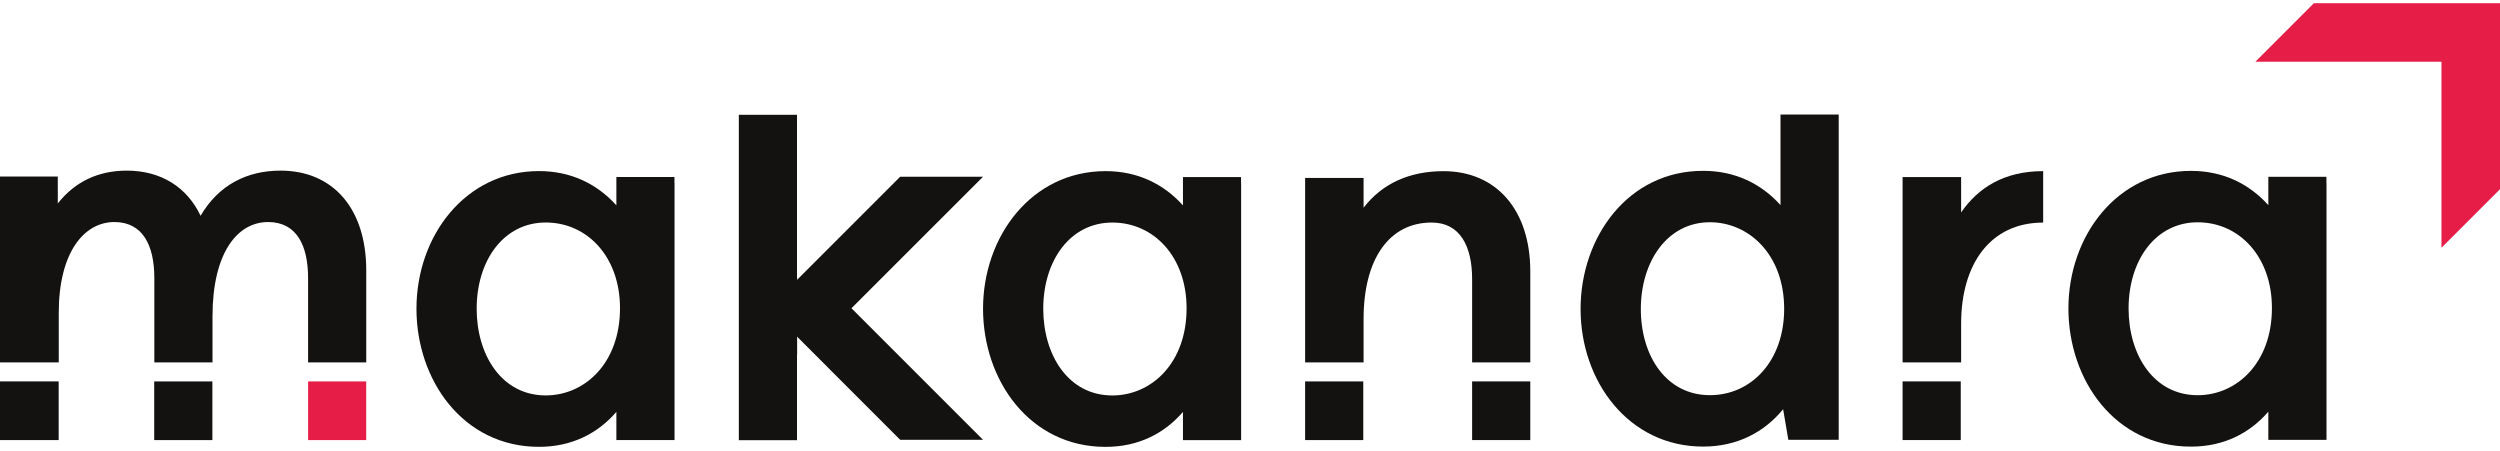
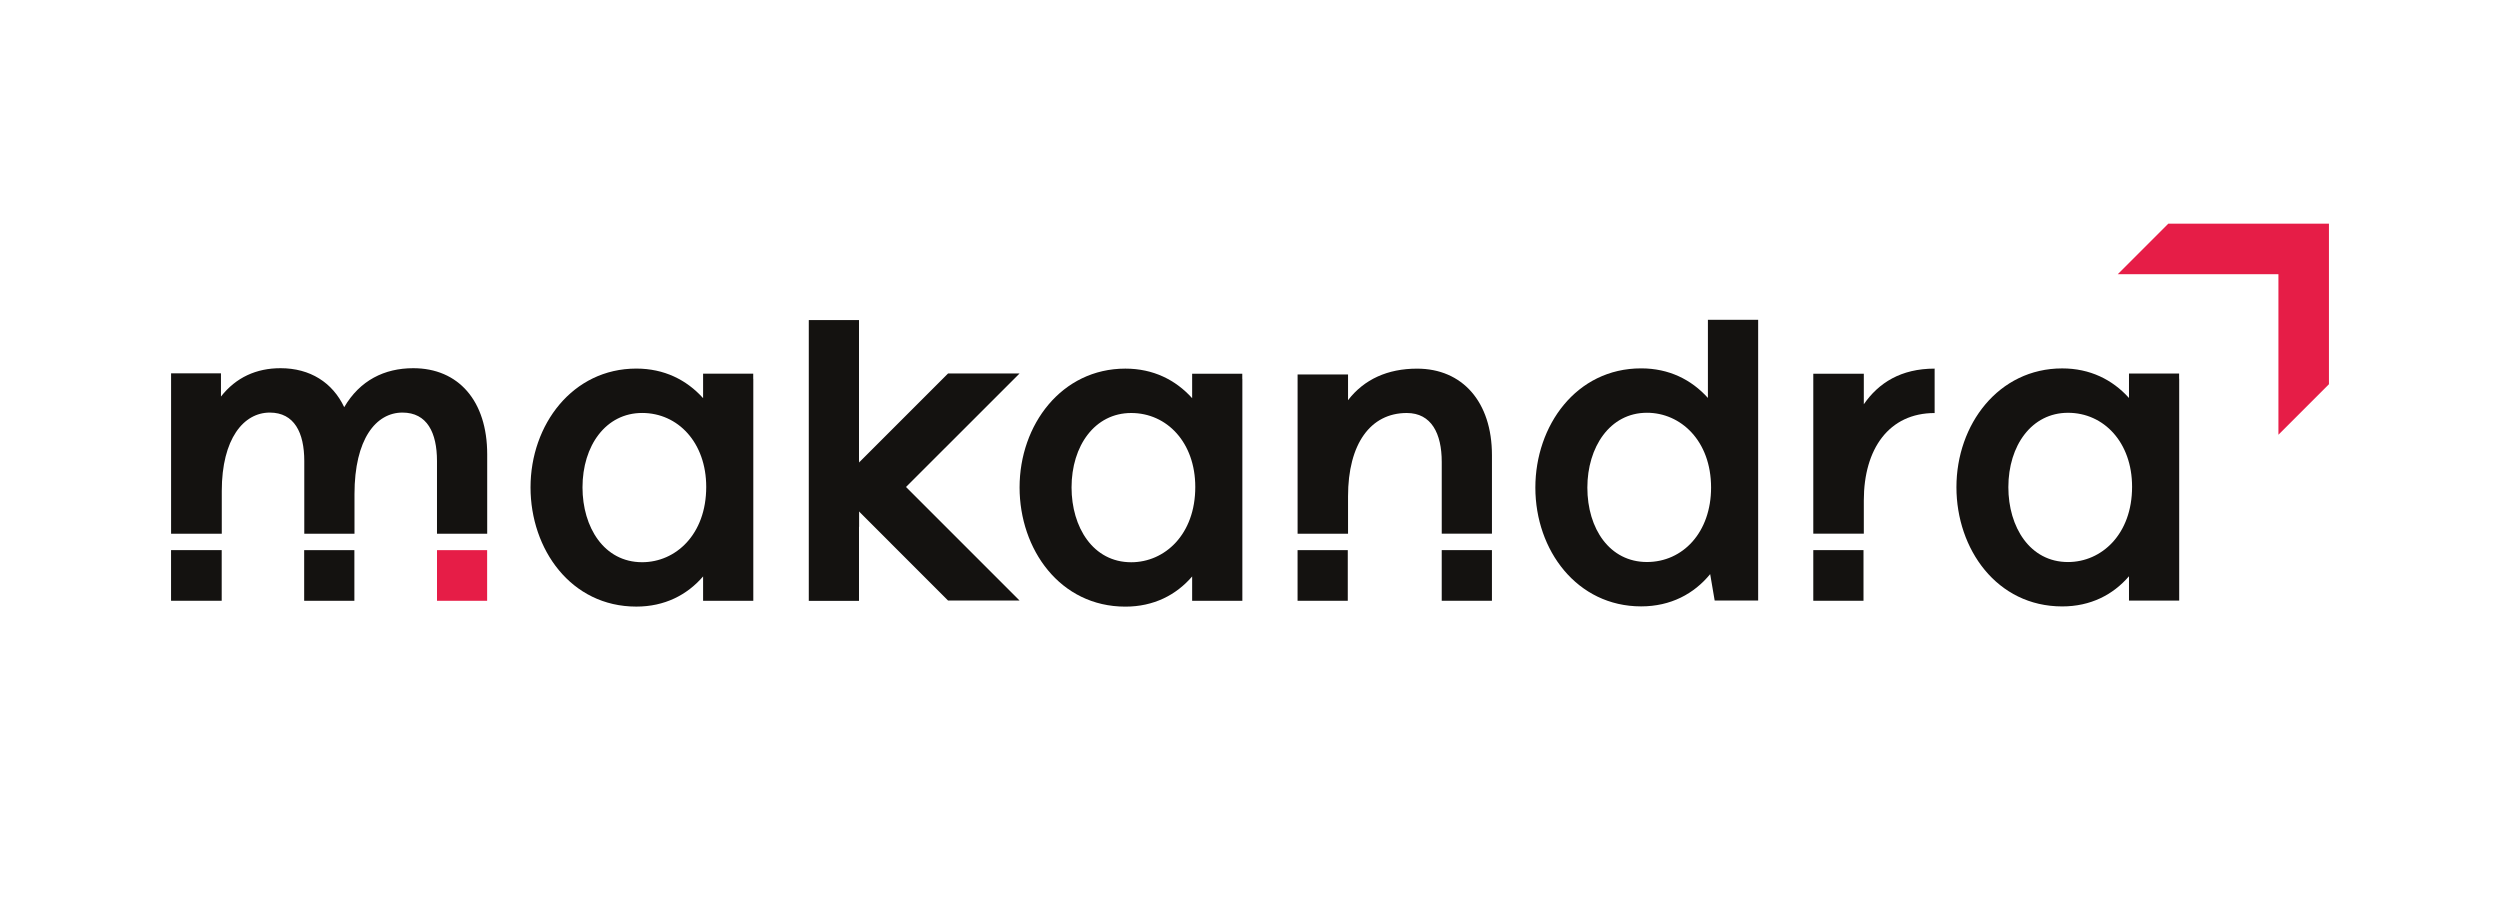
- <svg xmlns="http://www.w3.org/2000/svg" version="1.1" id="Ebene_1" x="0px" y="0px" viewBox="0 0 600 108" style="enable-background:new 0 0 600 108;" xml:space="preserve">
-   <style type="text/css">
- 	.st0{fill:#E61D47;}
- 	.st1{fill:#141210;}
- </style>
-   <g>
-     <polygon class="st0" points="555.34,0.76 541.29,14.81 585.95,14.81 585.95,59.46 600,45.41 600,0.76  " />
-     <path class="st1" d="M161.87,43.92v-1.44H148.8h-0.87v6.8c-4.61-5.11-10.84-8.22-18.57-8.22c-17.7,0-29.41,15.58-29.41,33.03   c0,17.2,11.22,33.15,29.41,33.15c7.86,0,14.11-3.21,18.57-8.39v6.77h1.87l0,0h12.09v-61.7L161.87,43.92z M130.98,94.9   c-10.59,0-16.58-9.72-16.58-20.81c0-11.59,6.48-20.69,16.58-20.69c9.97,0,17.82,8.23,17.82,20.57   C148.8,87.18,140.33,94.9,130.98,94.9z" />
-     <path class="st1" d="M297.85,43.93v-1.44h-13.07h-0.87v6.8c-4.61-5.11-10.84-8.22-18.57-8.22c-17.7,0-29.41,15.58-29.41,33.03   c0,17.2,11.22,33.15,29.41,33.15c7.86,0,14.11-3.21,18.57-8.39v6.77h1.87l0,0h12.09v-61.7L297.85,43.93z M266.96,94.91   c-10.59,0-16.58-9.72-16.58-20.81c0-11.59,6.48-20.69,16.58-20.69c9.97,0,17.82,8.23,17.82,20.57   C284.79,87.18,276.31,94.91,266.96,94.91z" />
-     <path class="st1" d="M558.34,43.87v-1.44h-13.07h-0.87v6.8c-4.61-5.11-10.84-8.22-18.57-8.22c-17.7,0-29.41,15.58-29.41,33.03   c0,17.2,11.22,33.15,29.41,33.15c7.86,0,14.11-3.21,18.57-8.39v6.77h1.87l0,0h12.09v-61.7L558.34,43.87z M527.44,94.85   c-10.59,0-16.58-9.72-16.58-20.81c0-11.59,6.48-20.69,16.58-20.69c9.97,0,17.82,8.23,17.82,20.57   C545.27,87.12,536.79,94.85,527.44,94.85z" />
-     <path class="st1" d="M14.1,86.98V75.1c0-14.58,6.11-21.81,13.34-21.81c6.85,0,9.6,5.61,9.6,13.46v20.22h13.96v-11   c0-15.33,5.98-22.68,13.34-22.68c6.86,0,9.6,5.61,9.6,13.46v20.22h13.96V64.88c0-14.83-7.98-23.93-20.57-23.93   c-7.98,0-14.83,3.37-19.19,10.84c-3.24-6.85-9.47-10.84-17.7-10.84c-6.72,0-12.38,2.55-16.57,7.88v-6.46H0v44.6H14.1z" />
-     <rect x="313.17" y="91.6" transform="matrix(-1.836970e-16 1 -1 -1.836970e-16 418.7858 -221.6298)" class="st1" width="14.08" height="13.96" />
-     <rect x="353.25" y="91.6" transform="matrix(-1.836970e-16 1 -1 -1.836970e-16 458.8687 -261.7128)" class="st1" width="14.08" height="13.96" />
-     <rect x="456.56" y="91.6" transform="matrix(-1.836970e-16 1 -1 -1.836970e-16 562.1807 -365.0248)" class="st1" width="14.08" height="13.96" />
-     <rect x="36.96" y="91.6" transform="matrix(-1.836970e-16 1 -1 -1.836970e-16 142.5724 54.5836)" class="st1" width="14.08" height="13.96" />
-     <rect x="0" y="91.54" transform="matrix(-1.836970e-16 1 -1 -1.836970e-16 105.6184 91.5375)" class="st1" width="14.08" height="14.08" />
-     <rect x="73.88" y="91.61" transform="matrix(-1.836970e-16 1 -1 -1.836970e-16 179.4942 17.6617)" class="st0" width="14.08" height="13.94" />
-     <g>
-       <polygon class="st1" points="216.05,105.56 235.93,105.56 204.35,73.98 235.93,42.41 216.05,42.41 184.48,73.98   " />
-       <polygon class="st1" points="191.28,27.56 177.32,27.56 177.32,105.64 191.28,105.64 191.28,85.07 191.31,85.04 191.31,66.59     191.28,66.62   " />
-     </g>
-     <path class="st1" d="M427.32,27.49v21.73c-4.61-5.11-10.84-8.22-18.57-8.22c-18.07,0-29.41,15.95-29.41,33.15   c0,17.45,11.59,33.03,29.41,33.03c8.23,0,14.71-3.49,19.2-8.97l1.25,7.35h12.09V27.49H427.32z M410.37,94.84   c-10.34,0-16.57-9.22-16.57-20.69c0-11.22,6.23-20.81,16.57-20.81c9.35,0,17.83,7.73,17.83,20.81   C428.19,86.61,420.34,94.84,410.37,94.84z" />
-     <path class="st1" d="M470.67,86.98v-9.26c0-14.33,6.98-24.3,19.69-24.3V41.07c-9.35,0-15.57,3.95-19.69,9.91v-8.49h-14.05v44.48   H470.67z" />
-     <path class="st1" d="M327.26,86.98V76.59c0-14.58,6.23-23.18,16.33-23.18c6.86,0,9.72,5.73,9.72,13.58v19.98h13.96V65.13   c0-14.83-8.23-24.05-20.82-24.05c-8.15,0-14.71,2.95-19.19,8.77V42.7h-1.99l0-0.01l-0.06,0.01h-11.98v44.28H327.26z" />
+ <svg xmlns="http://www.w3.org/2000/svg" fill="none" height="70" viewBox="0 0 190 70" width="190">
+   <path d="m164.793 16.997-3.84 3.84h12.207v12.204l3.84-3.84v-12.204z" fill="#e61d47" />
+   <g fill="#141210">
+     <path d="m57.245 28.794v-.394h-3.81v1.859c-1.26-1.397-2.963-2.247-5.076-2.247-4.838 0-8.039 4.258-8.039 9.028 0 4.701 3.067 9.061 8.039 9.061 2.148 0 3.857-.877 5.076-2.293v1.851h3.816v-16.865zm-8.443 13.934c-2.895 0-4.532-2.657-4.532-5.688 0-3.168 1.771-5.655 4.532-5.655 2.725 0 4.871 2.25 4.871 5.622 0 3.611-2.315 5.721-4.871 5.721z" />
+     <path d="m94.413 28.797v-.394h-3.81v1.859c-1.26-1.397-2.963-2.247-5.076-2.247-4.838 0-8.039 4.258-8.039 9.028 0 4.701 3.067 9.061 8.039 9.061 2.148 0 3.857-.877 5.076-2.293v1.85h3.816v-16.865zm-8.443 13.934c-2.895 0-4.532-2.657-4.532-5.688 0-3.168 1.771-5.655 4.532-5.655 2.725 0 4.871 2.249 4.871 5.622.003 3.608-2.315 5.721-4.871 5.721z" />
+     <path d="m165.613 28.781v-.394h-3.81v1.859c-1.26-1.397-2.963-2.247-5.076-2.247-4.838 0-8.038 4.259-8.038 9.028 0 4.701 3.066 9.061 8.038 9.061 2.149 0 3.857-.877 5.076-2.293v1.851h3.816v-16.865zm-8.446 13.934c-2.894 0-4.532-2.657-4.532-5.688 0-3.168 1.772-5.655 4.532-5.655 2.725 0 4.871 2.249 4.871 5.622.003 3.608-2.315 5.721-4.871 5.721z" />
+     <path d="m16.855 40.564v-3.247c0-3.985 1.67-5.961 3.646-5.961 1.872 0 2.624 1.533 2.624 3.679v5.527h3.816v-3.007c0-4.19 1.635-6.199 3.646-6.199 1.875 0 2.624 1.533 2.624 3.679v5.527h3.816v-6.038c0-4.054-2.181-6.541-5.622-6.541-2.181 0-4.053.921-5.245 2.963-.886-1.872-2.588-2.963-4.838-2.963-1.837 0-3.384.697-4.529 2.154v-1.766h-3.791v12.191h3.854z" />
+     <path d="m102.431 45.659v-3.849h-3.816v3.849z" />
+     <path d="m113.387 45.658v-3.849h-3.816v3.849z" />
+     <path d="m141.626 45.658v-3.849h-3.816v3.849z" />
+     <path d="m26.933 45.66v-3.849h-3.816v3.849z" />
+     <path d="m16.849 45.658v-3.849h-3.849v3.849z" />
  </g>
+   <path d="m37.022 45.66v-3.849h-3.81v3.849z" fill="#e61d47" />
+   <path d="m72.054 45.643h5.434l-8.632-8.632 8.632-8.629h-5.434l-8.629 8.629z" fill="#141210" />
+   <path d="m65.284 24.323h-3.816v21.342h3.816v-5.622l.008-.008v-5.043l-.008.008z" fill="#141210" />
+   <path d="m129.801 24.304v5.939c-1.26-1.397-2.963-2.247-5.076-2.247-4.939 0-8.038 4.36-8.038 9.061 0 4.77 3.168 9.028 8.038 9.028 2.25 0 4.021-.954 5.248-2.452l.342 2.009h3.305v-21.339zm-4.633 18.409c-2.826 0-4.529-2.52-4.529-5.655 0-3.067 1.703-5.688 4.529-5.688 2.556 0 4.874 2.113 4.874 5.688-.003 3.406-2.149 5.655-4.874 5.655z" fill="#141210" />
+   <path d="m141.65 40.564v-2.531c0-3.917 1.908-6.642 5.382-6.642v-3.376c-2.556 0-4.256 1.08-5.382 2.709v-2.321h-3.84v12.158h3.84z" fill="#141210" />
+   <path d="m102.451 40.564v-2.84c0-3.985 1.703-6.336 4.464-6.336 1.875 0 2.657 1.566 2.657 3.712v5.461h3.816v-5.97c0-4.053-2.25-6.574-5.691-6.574-2.228 0-4.021.806-5.246 2.397v-1.954h-.543v-.003l-.017.003h-3.274v12.103z" fill="#141210" />
</svg>
